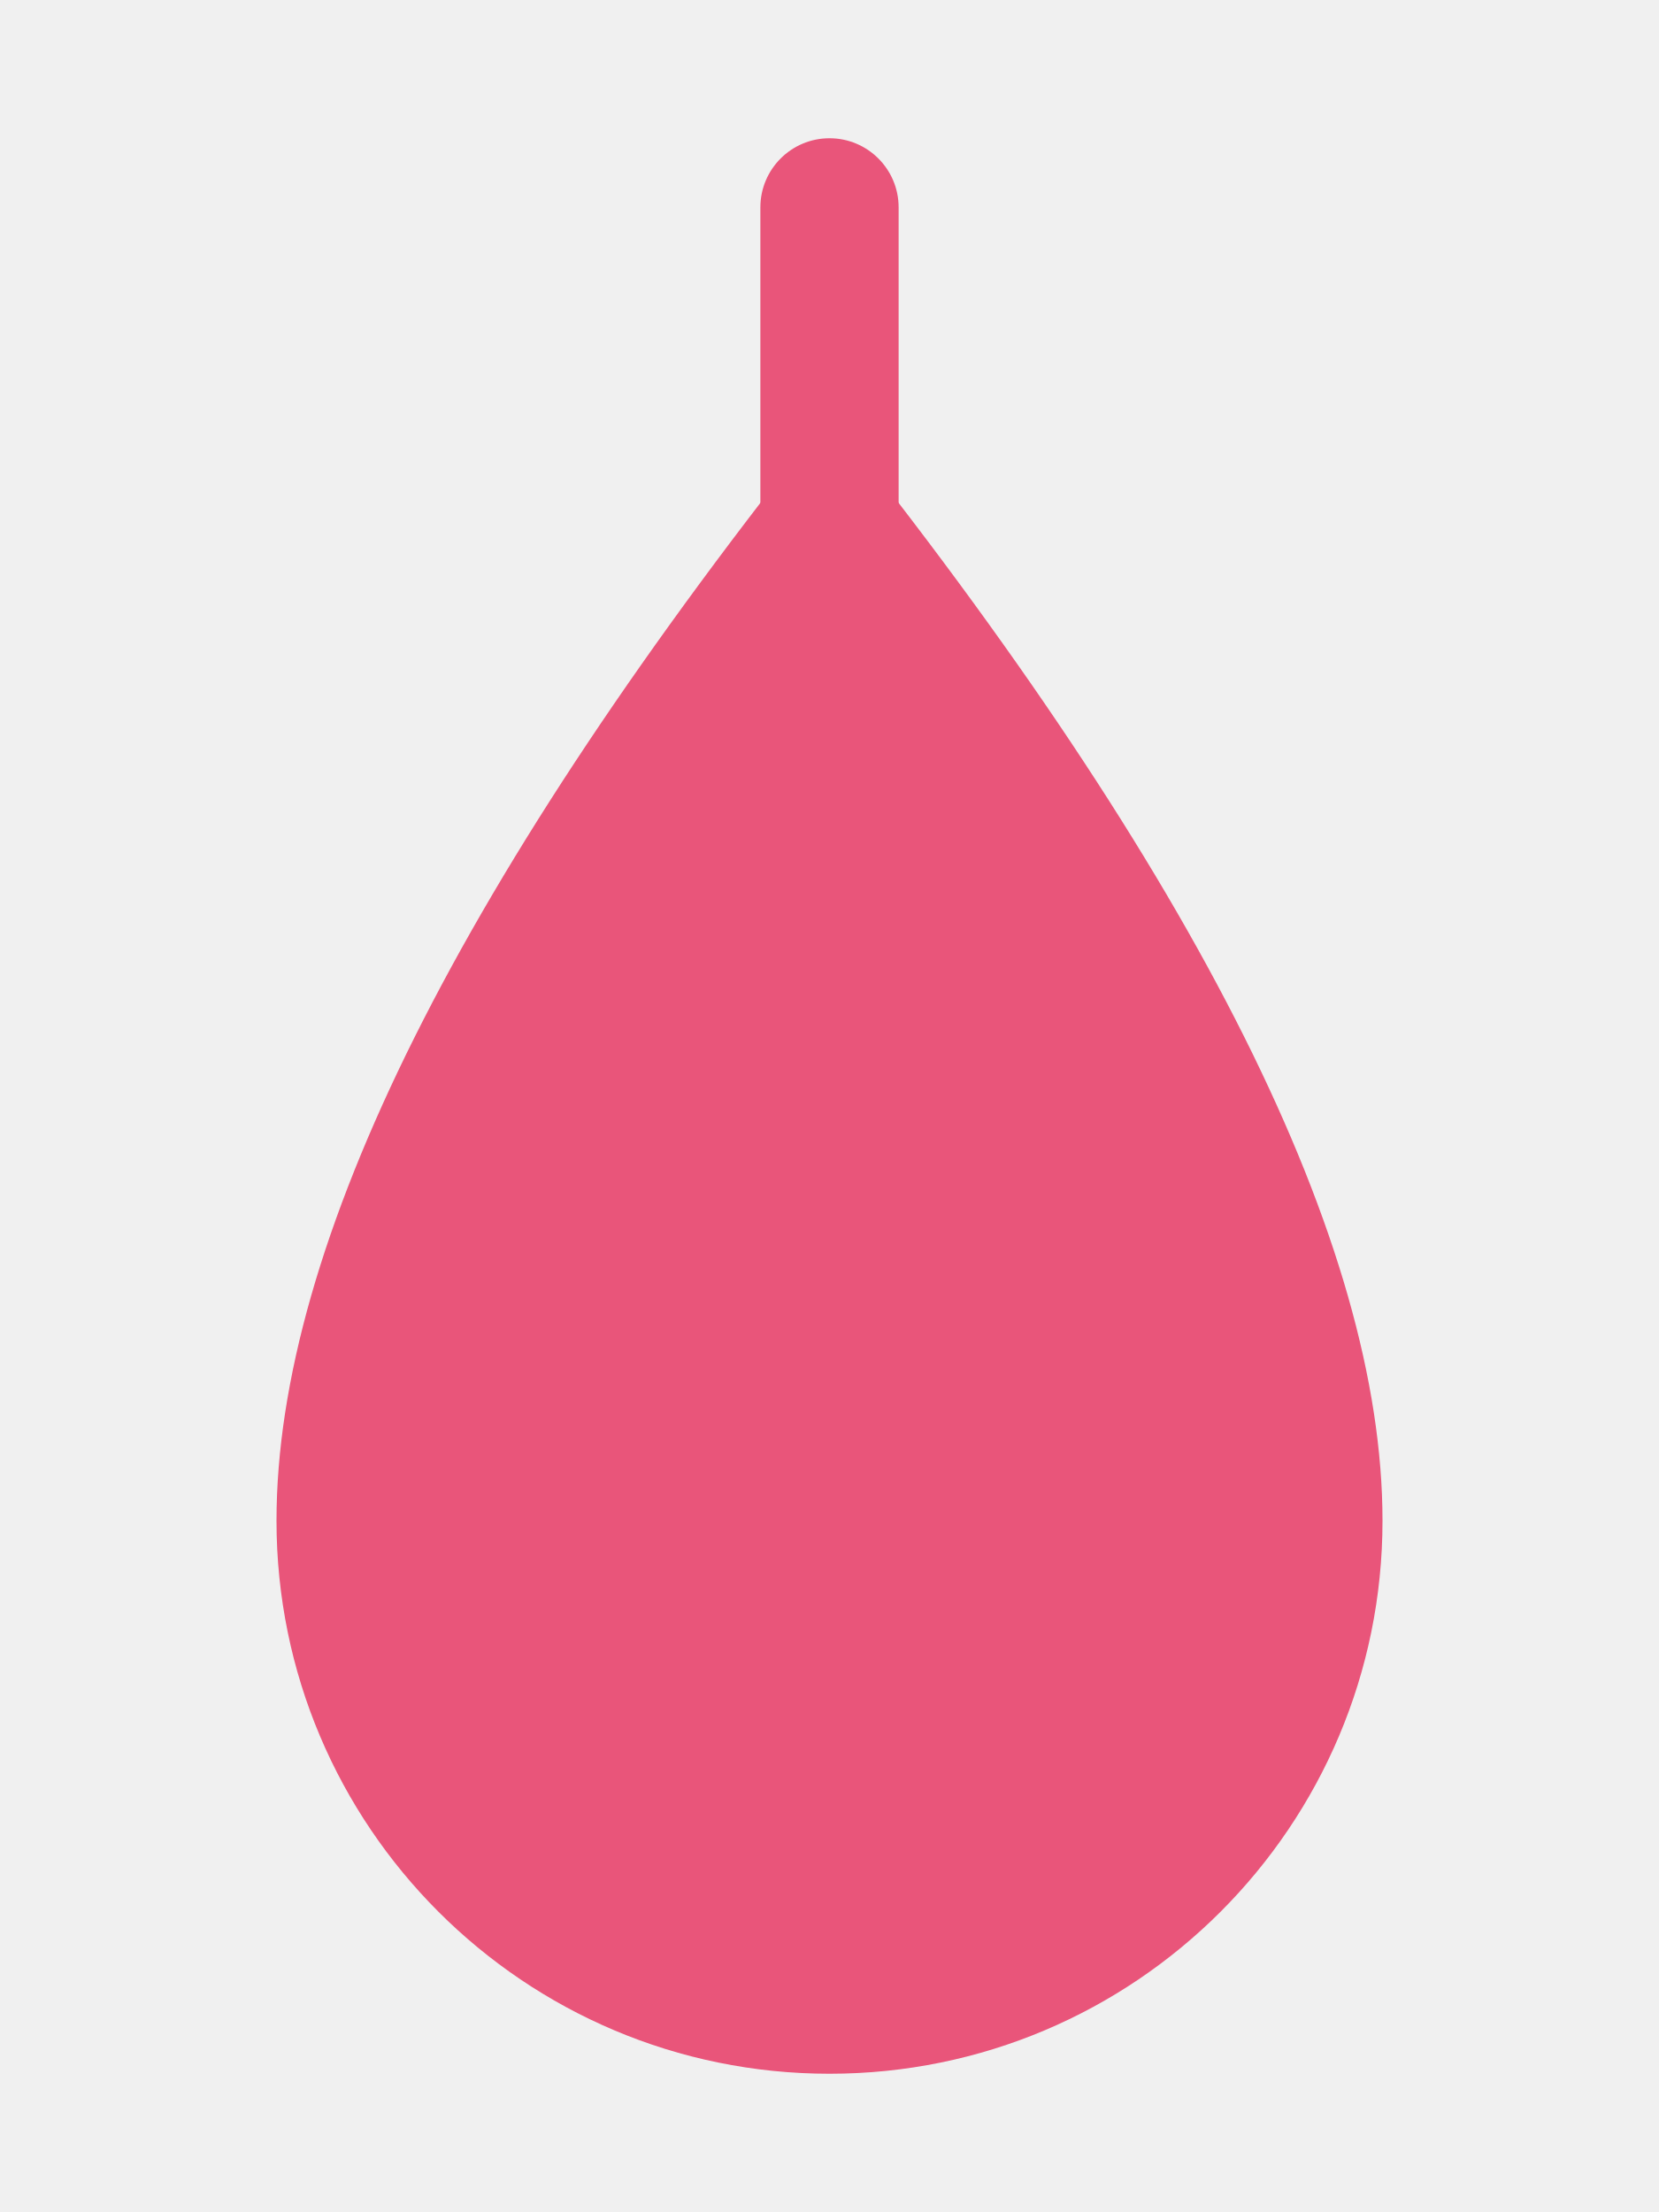
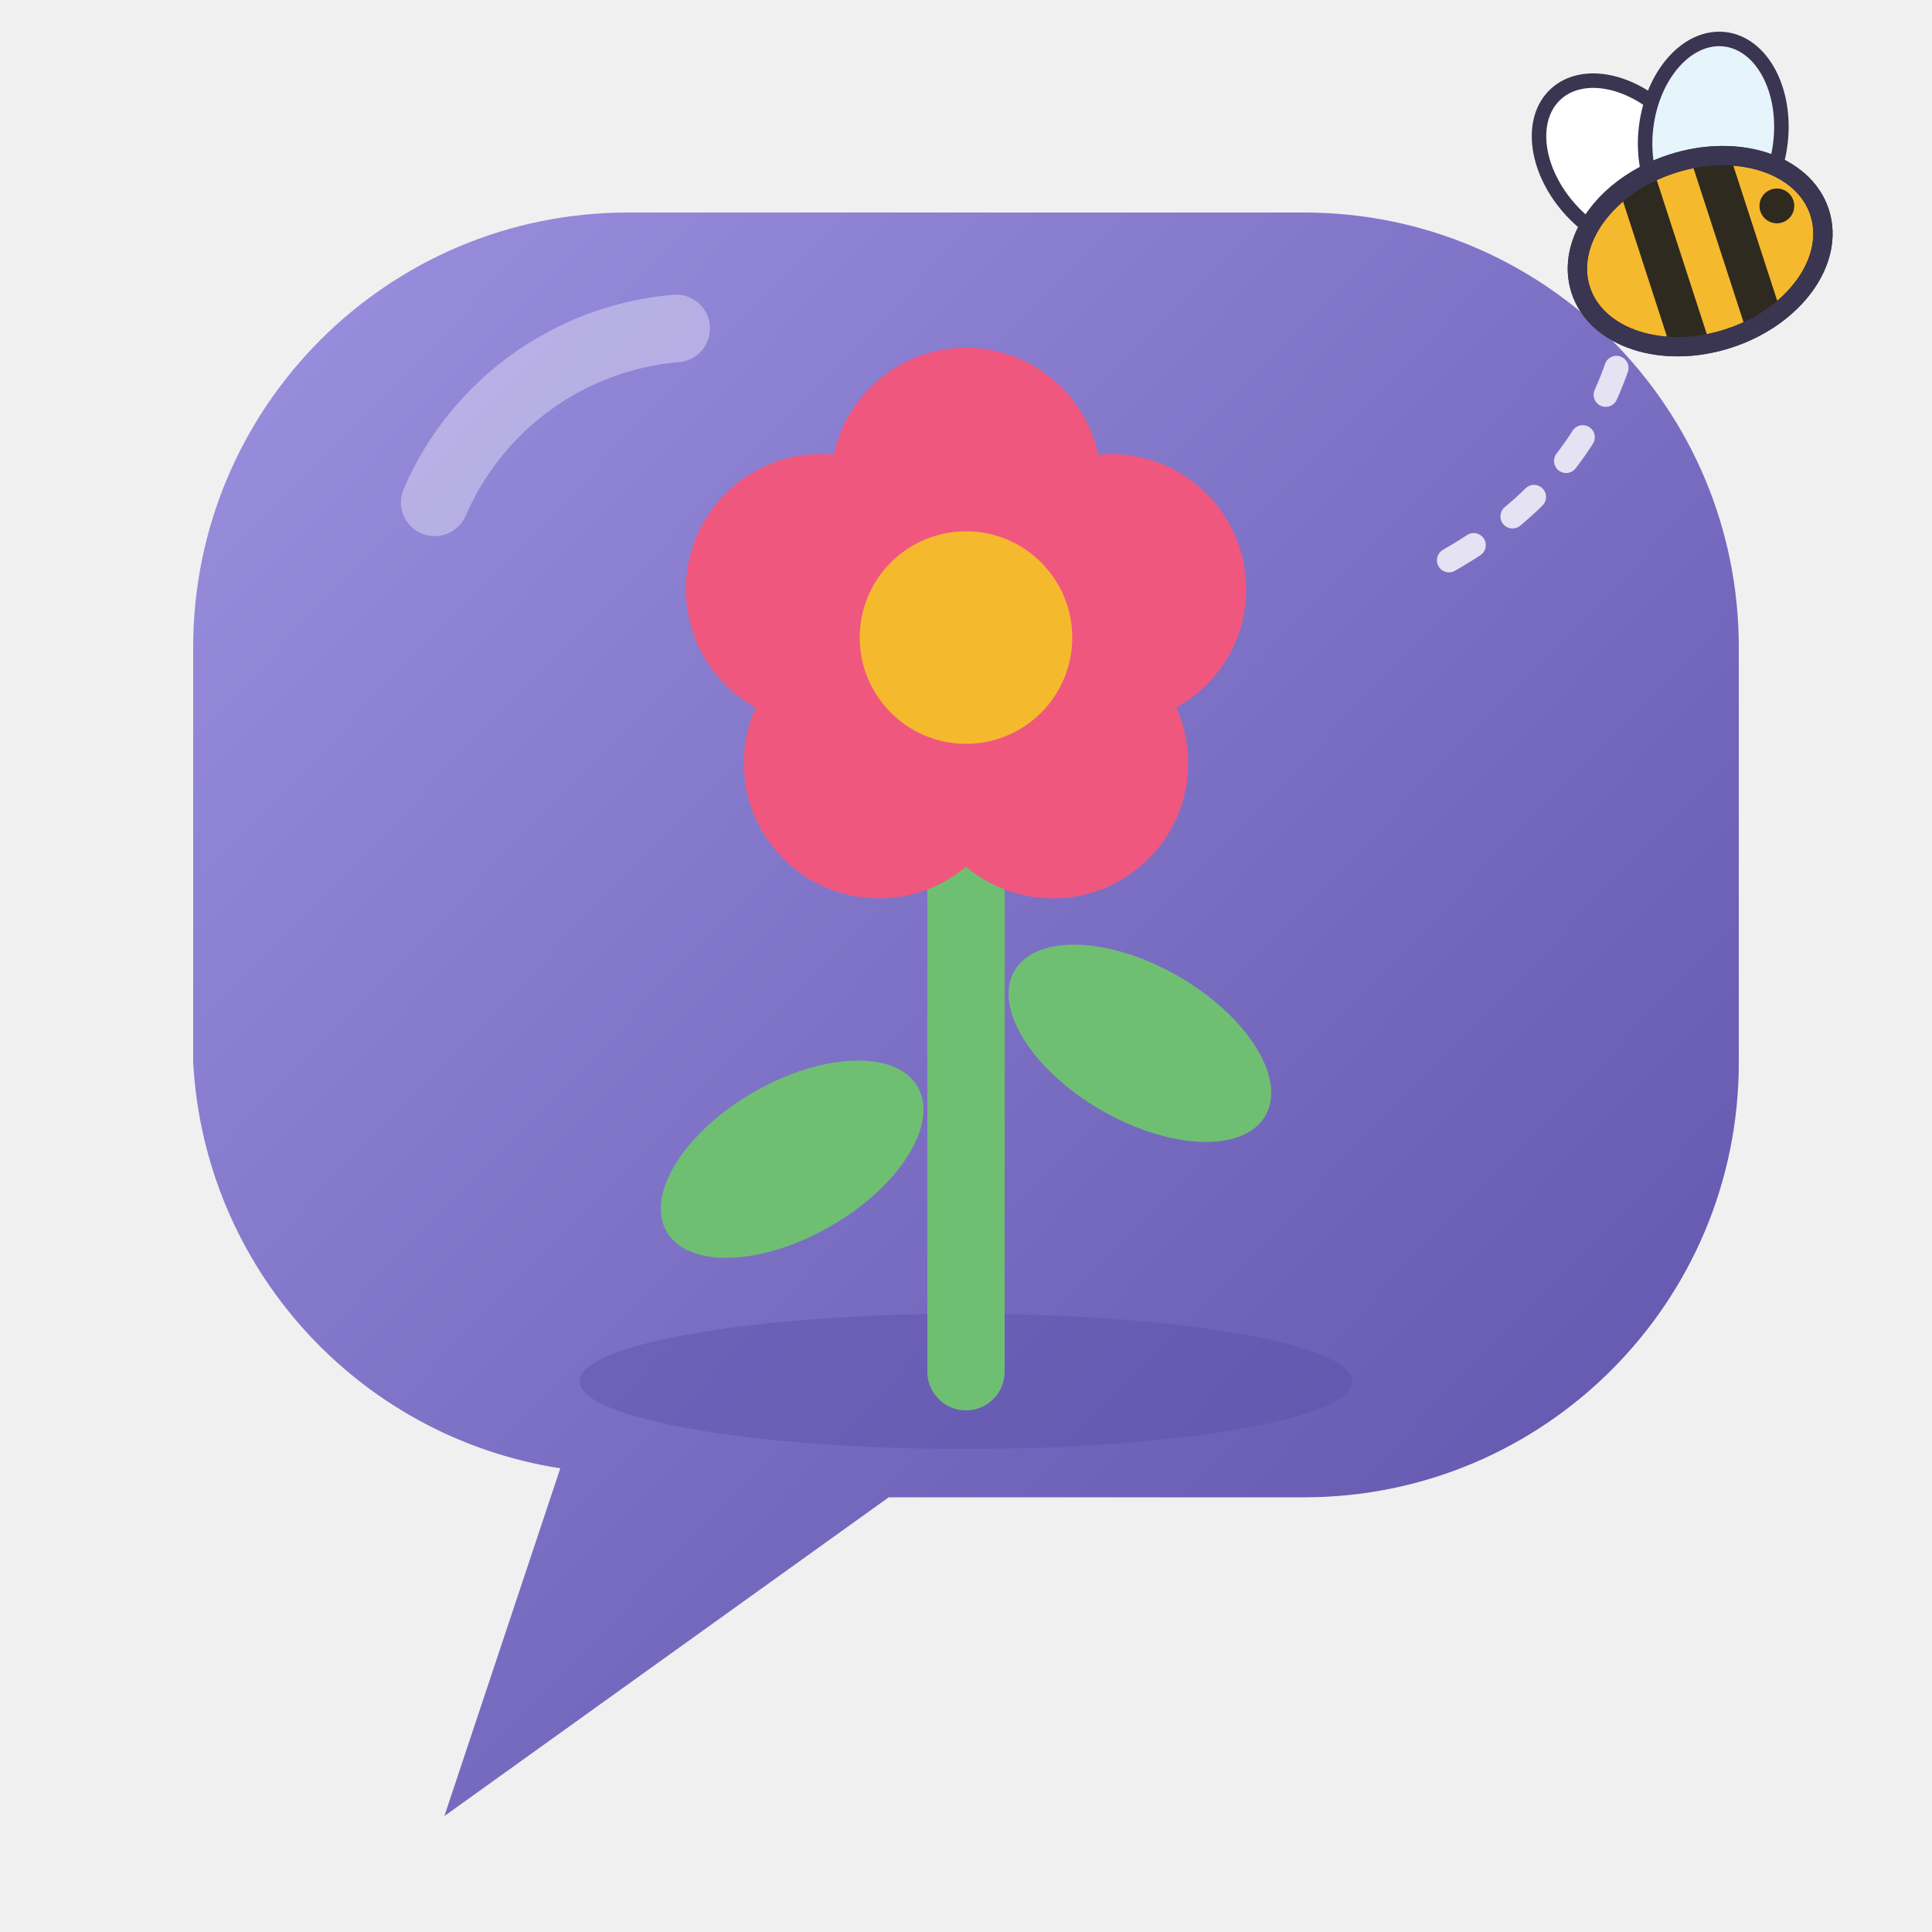
- <svg xmlns="http://www.w3.org/2000/svg" viewBox="0 0 24 32">
-   <rect x="11" y="2" width="2" height="8" rx="1" fill="#E9557A" />
-   <path d="M12 6 Q20 16 20 22 A8 8 0 0 1 4 22 Q4 16 12 6 Z" fill="#E9557A" />
+ <svg xmlns="http://www.w3.org/2000/svg" viewBox="0 0 200 200" width="200" height="200">
+   <defs>
+     <linearGradient id="bub" x1="0" y1="0" x2="1" y2="1">
+       <stop offset="0" stop-color="#9C90E0" />
+       <stop offset="1" stop-color="#5B4FA8" />
+     </linearGradient>
+     <clipPath id="bodyc">
+       <ellipse cx="0" cy="0" rx="13" ry="9.5" />
+     </clipPath>
+   </defs>
+   <path d="M65 22 H135 A45 45 0 0 1 180 67 V110 A45 45 0 0 1 135 155 H92 L46 188 L58 152 A45 45 0 0 1 20 110 V67 A45 45 0 0 1 65 22 Z" fill="url(#bub)" />
+   <path d="M45 52 A30 30 0 0 1 70 34" stroke="#fff" stroke-width="7" stroke-linecap="round" fill="none" opacity=".35" />
+   <ellipse cx="100" cy="143" rx="40" ry="7" fill="#5B4FA8" opacity=".45" />
+   <path d="M100 142 V84" stroke="#6FBF73" stroke-width="8" stroke-linecap="round" />
+   <ellipse cx="82" cy="120" rx="15" ry="8" fill="#6FBF73" transform="rotate(-30 82 120)" />
+   <ellipse cx="118" cy="108" rx="15" ry="8" fill="#6FBF73" transform="rotate(30 118 108)" />
+   <g fill="#F0577E">
+     <circle cx="100" cy="50" r="14" />
+     <circle cx="115" cy="61" r="14" />
+     <circle cx="109" cy="79" r="14" />
+     <circle cx="91" cy="79" r="14" />
+     <circle cx="85" cy="61" r="14" />
+   </g>
+   <circle cx="100" cy="66" r="11" fill="#F5B92E" />
+   <path d="M150 58 q14 -8 18 -22" stroke="#fff" stroke-width="2.5" stroke-dasharray="3 5" stroke-linecap="round" fill="none" opacity=".8" />
+   <g transform="translate(176 26) rotate(-18)">
+     <ellipse cx="-5" cy="-11" rx="7" ry="10" fill="#fff" stroke="#3A3550" stroke-width="1.5" transform="rotate(-25 -5 -11)" />
+     <ellipse cx="5" cy="-11" rx="7" ry="10" fill="#E6F4FB" stroke="#3A3550" stroke-width="1.5" transform="rotate(25 5 -11)" />
+     <ellipse cx="0" cy="0" rx="13" ry="9.5" fill="#F5B92E" stroke="#3A3550" stroke-width="2" />
+     <g clip-path="url(#bodyc)" fill="#2E2A20">
+       <rect x="-6" y="-10" width="4" height="20" />
+       <rect x="2" y="-10" width="4" height="20" />
+     </g>
+     <ellipse cx="0" cy="0" rx="13" ry="9.5" fill="none" stroke="#3A3550" stroke-width="2" />
+     <circle cx="9" cy="-2" r="1.8" fill="#2E2A20" />
+   </g>
</svg>
